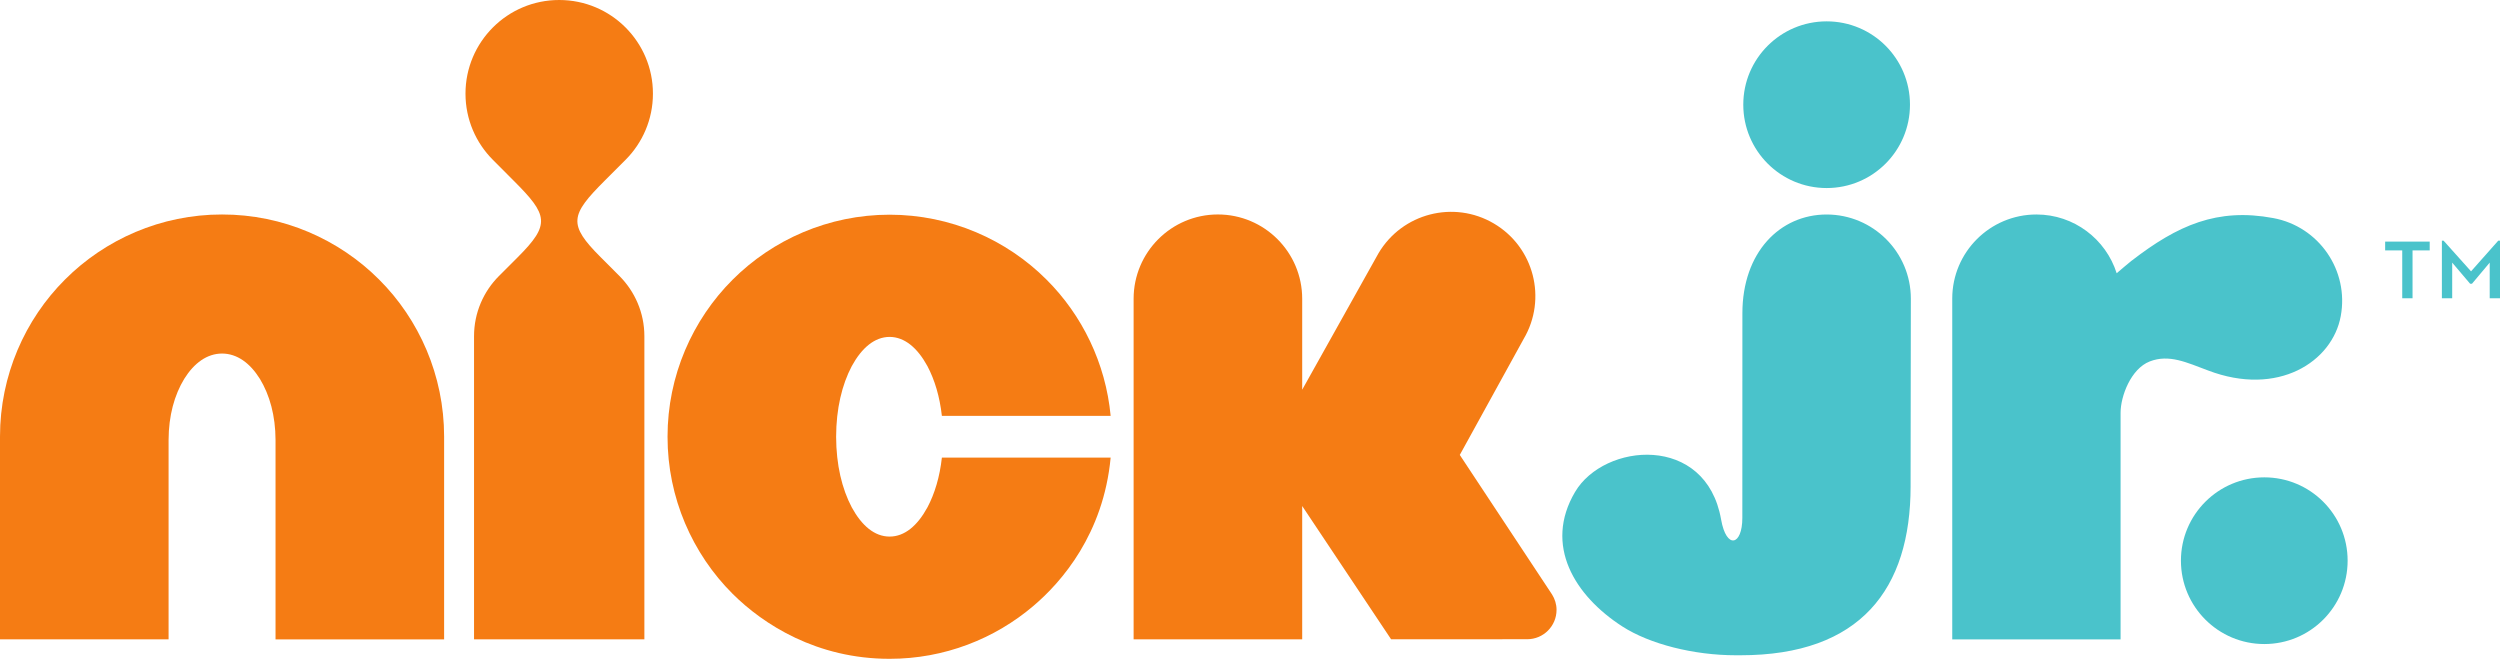
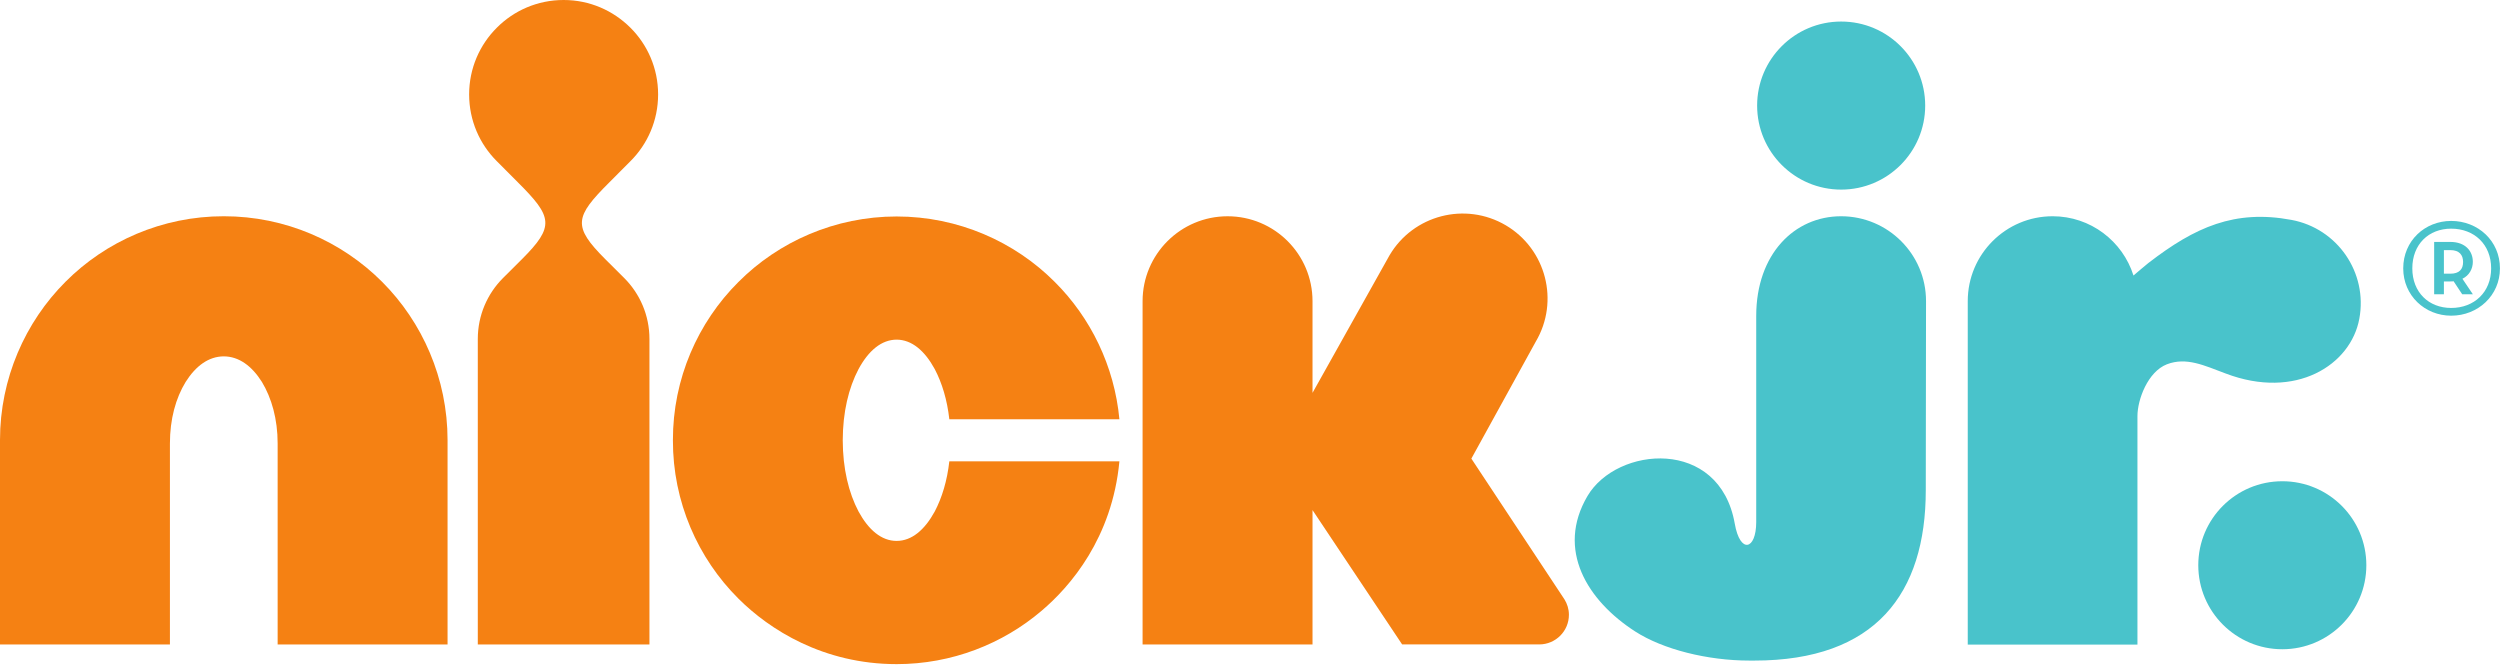
- <svg xmlns="http://www.w3.org/2000/svg" version="1.1" width="215.653" height="56.828" id="svg4689">
-   <defs id="defs4691">
-     <clipPath id="clipPath650">
-       <path d="m 276.75,138.723 39.788,0 0,10.486 -39.788,0 0,-10.486 z" id="path652" />
-     </clipPath>
-   </defs>
-   <path d="M 19.154,18.502 C 13.886,18.496 9.057,20.659 5.61,24.111 2.157,27.553 2.2642e-6,32.388 2.2642e-6,37.656 l 0,17.496 14.542,0 0,-7.658 0,-9.539 c 0.005,-2.098 0.504,-3.886 1.35,-5.274 0.856,-1.371 1.967,-2.179 3.263,-2.184 1.295,0.005 2.406,0.813 3.263,2.184 0.846,1.388 1.344,3.176 1.35,5.274 l 0,17.198 14.542,0 0,-17.496 c 0,-5.268 -2.157,-10.103 -5.61,-13.545 C 29.252,20.659 24.422,18.496 19.154,18.502" id="path656" style="fill:#f57c14;fill-opacity:1;fill-rule:nonzero;stroke:none" />
-   <path d="m 53.954,13.794 c 1.463,-1.463 2.369,-3.485 2.369,-5.718 0,-2.233 -0.905,-4.249 -2.369,-5.713 C 52.49,0.9 50.469,-3.9665e-6 48.236,-3.9665e-6 c -2.228,0 -4.249,0.9 -5.713,2.363 -1.463,1.463 -2.369,3.48 -2.369,5.713 0,2.233 0.905,4.255 2.369,5.718 l 1.783,1.789 c 2.981,2.976 3.192,3.767 0.358,6.602 l -1.621,1.621 c -1.333,1.333 -2.152,3.171 -2.152,5.198 l 0,26.146 14.694,0 0,-26.146 c 0,-2.027 -0.824,-3.864 -2.152,-5.198 L 51.813,22.184 c -2.835,-2.835 -2.623,-3.626 0.358,-6.607 L 53.954,13.794 z" id="path660" style="fill:#f57c14;fill-opacity:1;fill-rule:nonzero;stroke:none" />
-   <path d="m 80.001,43.766 c -0.862,1.583 -1.967,2.52 -3.263,2.52 -1.295,0 -2.401,-0.938 -3.263,-2.52 -0.846,-1.599 -1.344,-3.669 -1.35,-6.092 0.005,-2.417 0.504,-4.488 1.35,-6.092 0.862,-1.577 1.967,-2.515 3.263,-2.52 1.295,0.005 2.401,0.943 3.263,2.52 0.629,1.192 1.062,2.634 1.247,4.293 l 14.558,0 c -0.428,-4.558 -2.466,-8.694 -5.523,-11.745 -3.447,-3.453 -8.282,-5.61 -13.545,-5.61 -5.263,0 -10.097,2.157 -13.545,5.61 -3.453,3.447 -5.615,8.282 -5.61,13.545 -0.005,5.268 2.157,10.103 5.61,13.545 2.656,2.65 7.274,5.615 13.545,5.61 4.715,0.005 9.078,-1.729 12.412,-4.569 2.434,-2.065 6.038,-6.206 6.656,-12.786 l -14.558,0 c -0.184,1.659 -0.618,3.106 -1.247,4.293" id="path664" style="fill:#f57c14;fill-opacity:1;fill-rule:nonzero;stroke:none" />
-   <path d="m 134.27,52.608 c 0,-0.488 -0.146,-0.938 -0.385,-1.322 l -7.962,-12.043 5.512,-10.011 c 2.038,-3.458 0.889,-7.913 -2.569,-9.951 -3.458,-2.038 -7.913,-0.889 -9.957,2.569 l -6.58,11.767 0,-7.843 c 0,-4.016 -3.257,-7.274 -7.274,-7.274 -4.011,0 -7.268,3.257 -7.268,7.274 l 0,29.376 14.542,0 0,-11.501 7.669,11.496 11.74,-0.005 0,0 c 1.398,0 2.531,-1.133 2.531,-2.531" id="path668" style="fill:#f57c14;fill-opacity:1;fill-rule:nonzero;stroke:none" />
-   <path d="m 164.811,41.939 c 0,8.862 -4.314,14.585 -14.677,14.585 l -0.401,0 c -3.621,0 -7.415,-0.959 -9.783,-2.482 -4.114,-2.65 -6.797,-7.003 -4.087,-11.599 2.509,-4.266 11.301,-5.051 12.601,2.369 0.455,2.596 1.832,2.26 1.832,-0.136 l 0.005,-17.653 c 0,-5.274 3.257,-8.52 7.268,-8.52 4.011,0.005 7.263,3.252 7.263,7.263 l -0.022,16.173 z m -7.241,-25.718 c 3.973,0 7.187,-3.219 7.187,-7.192 0,-3.973 -3.214,-7.187 -7.187,-7.187 -3.973,0 -7.192,3.214 -7.192,7.187 0,3.973 3.219,7.192 7.192,7.192" id="path672" style="fill:#4ac3cb;fill-opacity:1;fill-rule:nonzero;stroke:none" />
-   <path d="m 182.924,55.159 0,-19.555 c 0,-1.415 0.883,-3.794 2.52,-4.428 1.669,-0.645 3.192,0.098 5.024,0.78 6.027,2.298 10.721,-0.743 11.447,-4.683 0.732,-3.94 -1.875,-7.729 -5.816,-8.461 -4.84,-0.905 -8.255,0.618 -12.211,3.669 -0.005,0 -0.005,0.005 -0.011,0.005 -0.282,0.217 -1.03,0.867 -1.29,1.084 -0.932,-2.938 -3.68,-5.068 -6.921,-5.068 -4.011,0 -7.263,3.252 -7.263,7.257 l 0,29.398 14.52,0 z" id="path676" style="fill:#4ac3cb;fill-opacity:1;fill-rule:nonzero;stroke:none" />
-   <path d="m 195.322,55.556 c 3.973,0 7.187,-3.219 7.187,-7.192 0,-3.973 -3.214,-7.187 -7.187,-7.187 -3.967,0 -7.192,3.214 -7.192,7.187 0,3.973 3.225,7.192 7.192,7.192" id="path680" style="fill:#4ac3cb;fill-opacity:1;fill-rule:nonzero;stroke:none" />
-   <path d="m 210.64,20.761 0.146,0 2.369,2.645 2.347,-2.645 0.152,0 0,4.965 -0.889,0 0,-3.073 -1.528,1.821 -0.163,0 -1.545,-1.821 0,3.073 -0.889,0 0,-4.965 z m -3.42,0.84 -1.474,0 0,-0.759 3.843,0 0,0.759 -1.48,0 0,4.125 -0.889,0 0,-4.125 z" id="path684" style="fill:#4ac3cb;fill-opacity:1;fill-rule:nonzero;stroke:none" />
+ <svg xmlns="http://www.w3.org/2000/svg" height="159.39" width="600" version="1.1" viewBox="0 0 158.75 42.172">
+   <g transform="translate(146 -32.533)">
+     <g fill="#49c3cb">
+       <path d="m-23.713 63.655c0 6.574-3.198 10.825-10.891 10.825h-0.297c-2.687 0-5.501-0.714-7.259-1.845-3.05-1.964-5.043-5.195-3.033-8.608 1.865-3.161 8.385-3.743 9.351 1.762 0.338 1.927 1.362 1.675 1.362-0.103v-13.099c0.004-3.912 2.418-6.322 5.394-6.322 2.975 0.004 5.389 2.414 5.389 5.389zm-5.373-19.082c2.946 0 5.336-2.39 5.336-5.336 0-2.947-2.39-5.336-5.336-5.336-2.947 0-5.336 2.389-5.336 5.336 0 2.946 2.389 5.336 5.336 5.336" />
+       <path d="m9.593 49.913c0.573 0 0.813-0.281 0.813-0.743 0-0.45-0.24-0.755-0.813-0.755h-0.405v1.498zm1.432 1.304h-0.677l-0.545-0.825c-0.054 0.012-0.128 0.012-0.198 0.012h-0.417v0.813h-0.619v-3.322h1.024c0.965 0 1.432 0.586 1.432 1.263 0 0.445-0.227 0.866-0.661 1.077zm1.163-1.642c0-1.527-1.081-2.522-2.538-2.522-1.432 0-2.468 0.995-2.468 2.522 0 1.514 1.036 2.513 2.468 2.513 1.457 0 2.538-0.999 2.538-2.513m-5.583 0c0-1.75 1.374-3.013 3.046-3.013 1.697 0 3.096 1.263 3.096 3.013 0 1.725-1.399 3.004-3.096 3.004-1.671 0-3.046-1.279-3.046-3.004" />
+       <path d="m-10.272 73.465v-14.51c0-1.048 0.656-2.815 1.869-3.289 1.238-0.475 2.369 0.074 3.727 0.582 4.473 1.704 7.957-0.549 8.493-3.475 0.545-2.926-1.387-5.736-4.313-6.277-3.595-0.673-6.124 0.458-9.063 2.724 0 0-0.004 0-0.008 0.004-0.206 0.161-0.759 0.639-0.957 0.805-0.689-2.184-2.728-3.764-5.134-3.764-2.975 0-5.39 2.414-5.39 5.389v21.811z" />
+       <path d="m-1.073 73.76c2.947 0 5.336-2.39 5.336-5.336 0-2.947-2.389-5.332-5.336-5.332s-5.336 2.385-5.336 5.332c0 2.946 2.389 5.336 5.336 5.336" />
+     </g>
+     <g fill="#f58113">
+       <path d="m-131.79 46.265c-3.91-0.004-7.5 1.597-10.05 4.16-2.56 2.558-4.16 6.145-4.16 10.053v12.979h10.79v-12.761c0-1.551 0.37-2.884 1-3.912 0.64-1.015 1.46-1.618 2.42-1.622 0.96 0.004 1.78 0.607 2.42 1.622 0.62 1.028 1 2.361 1 3.912v12.761h10.79v-12.979c0-3.908-1.6-7.495-4.16-10.053-2.56-2.563-6.14-4.164-10.05-4.16" />
+       <path d="m-105.97 42.771c1.09-1.085 1.76-2.583 1.76-4.242 0-1.655-0.67-3.153-1.76-4.238-1.09-1.086-2.58-1.758-4.24-1.758s-3.16 0.672-4.24 1.758c-1.09 1.085-1.76 2.583-1.76 4.238 0 1.659 0.67 3.157 1.76 4.242l1.32 1.325c2.22 2.212 2.37 2.798 0.27 4.899l-1.21 1.205c-0.98 0.986-1.59 2.352-1.59 3.858v19.397h10.9v-19.397c0-1.506-0.61-2.872-1.59-3.858l-1.21-1.205c-2.1-2.101-1.95-2.687 0.27-4.899z" />
+       <path d="m-86.643 65.011c-0.64 1.172-1.461 1.87-2.422 1.87-0.962 0-1.783-0.698-2.419-1.87-0.627-1.188-0.998-2.724-1.002-4.519 0.004-1.795 0.375-3.33 1.002-4.519 0.636-1.176 1.457-1.869 2.419-1.873 0.961 0.004 1.782 0.697 2.422 1.873 0.462 0.879 0.788 1.952 0.925 3.182h10.8c-0.318-3.384-1.829-6.45-4.098-8.712-2.555-2.567-6.141-4.164-10.049-4.164-3.904 0-7.495 1.597-10.049 4.164-2.566 2.555-4.166 6.141-4.156 10.049-0.01 3.908 1.59 7.495 4.156 10.049 1.968 1.969 5.394 4.164 10.053 4.164 3.495 0 6.735-1.283 9.207-3.392 1.807-1.531 4.477-4.606 4.936-9.484h-10.8c-0.137 1.226-0.463 2.303-0.925 3.182" />
+       <path d="m-46.374 71.572c0-0.363-0.107-0.697-0.285-0.982l-5.91-8.935 4.09-7.428c1.515-2.563 0.66-5.873-1.902-7.387-2.567-1.511-5.877-0.656-7.387 1.91l-4.887 8.729v-5.819c0-2.98-2.414-5.394-5.393-5.394-2.98 0-5.398 2.414-5.398 5.394v21.798h10.791v-8.534l5.691 8.53h8.712c1.036-0.004 1.878-0.846 1.878-1.882" />
+     </g>
+   </g>
</svg>
